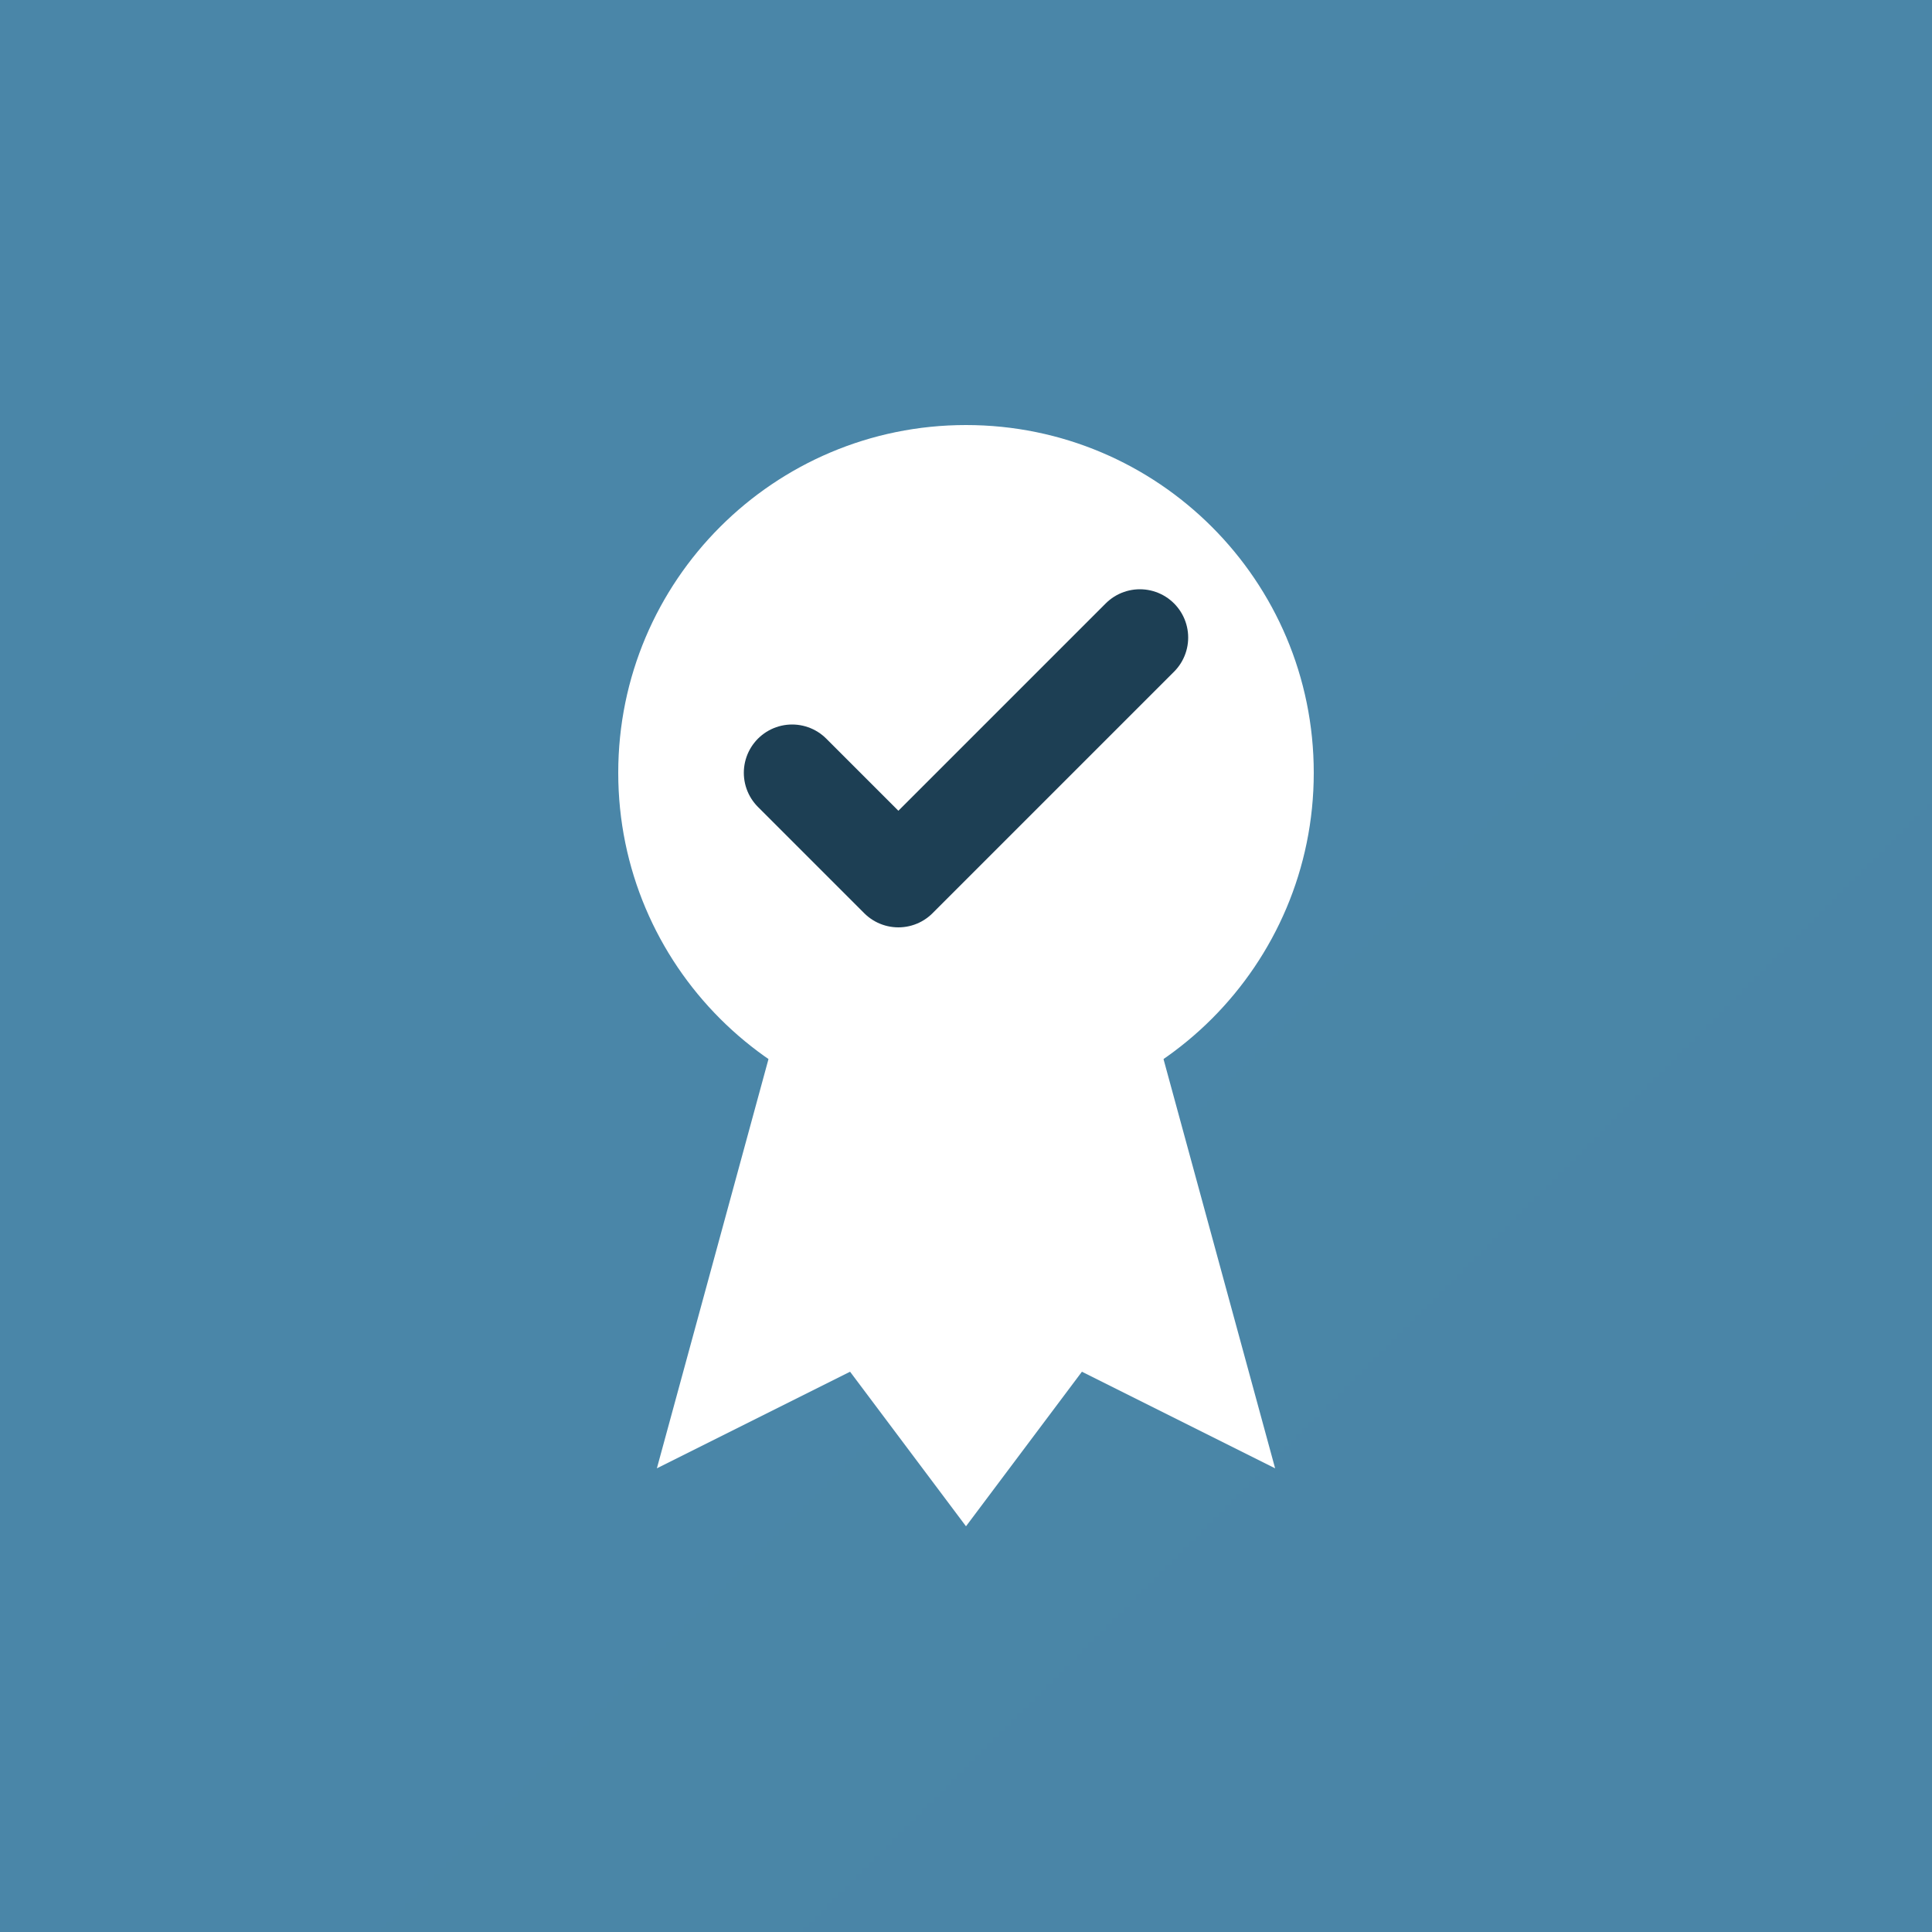
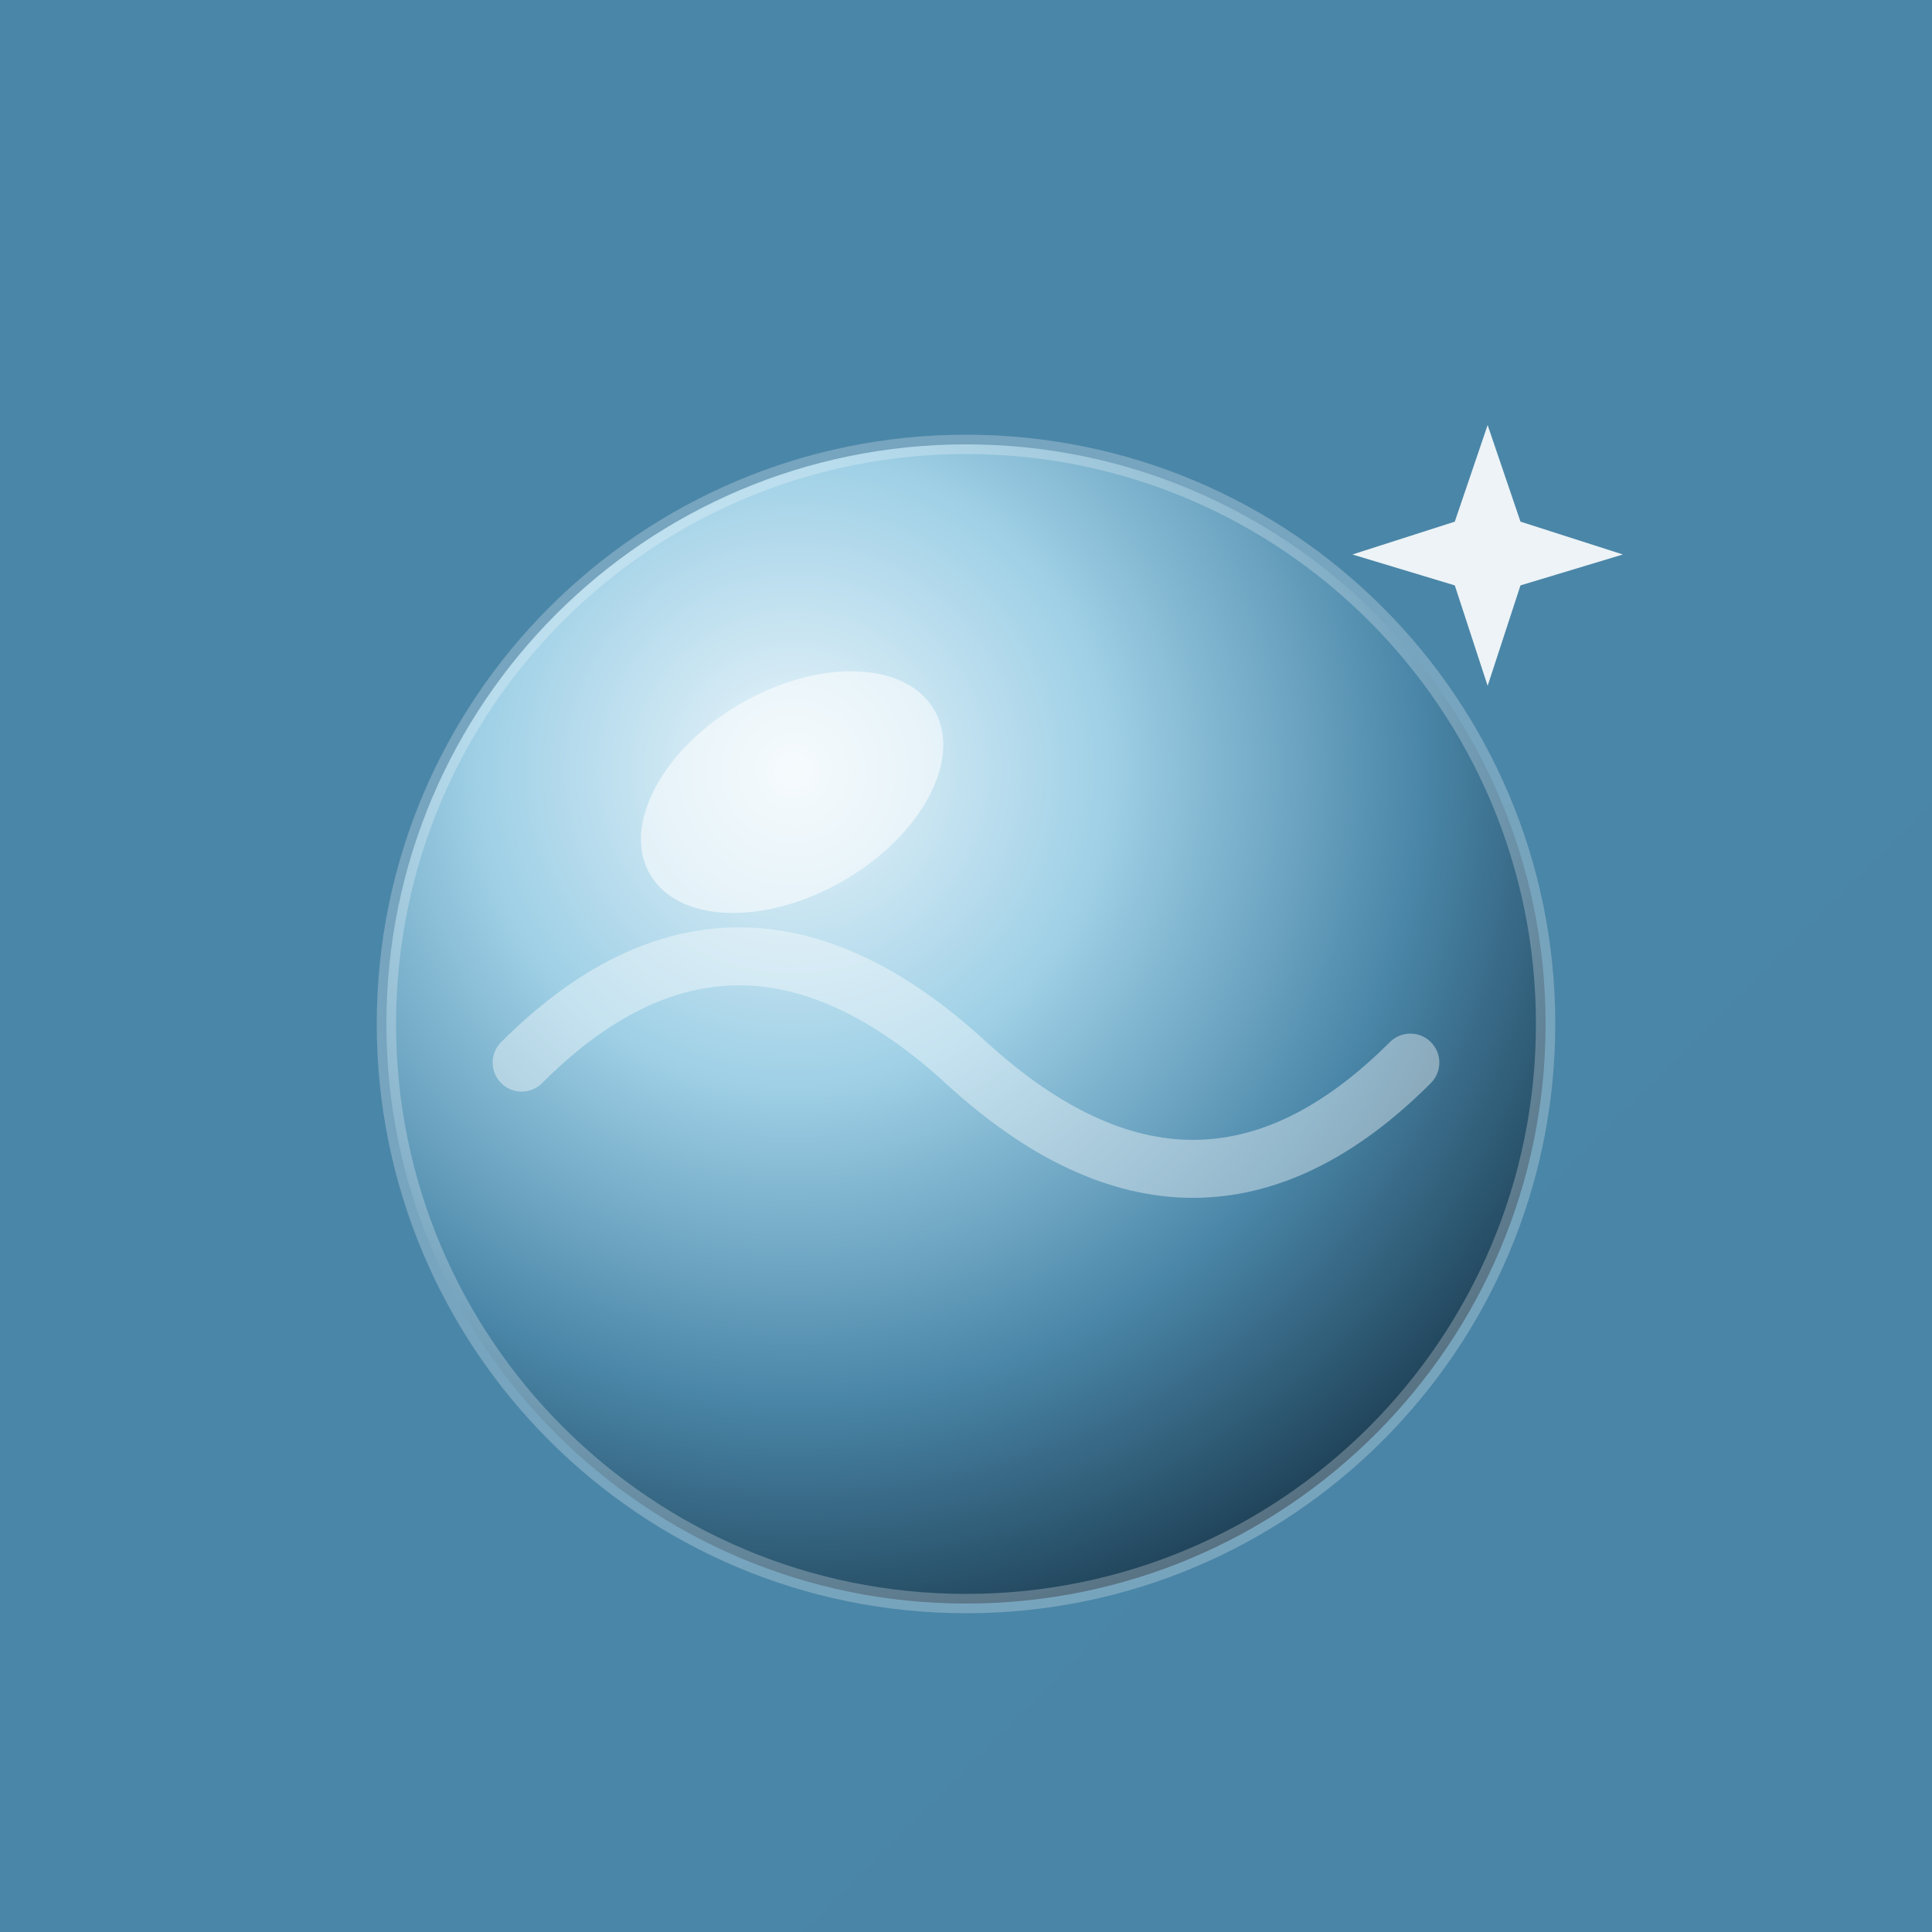
<svg xmlns="http://www.w3.org/2000/svg" viewBox="0 0 100 100">
  <defs>
    <linearGradient id="g" x1="0" y1="0" x2="100" y2="100">
      <stop offset="0" stop-color="#4a86a8" />
      <stop offset="1" stop-color="#1d3f54" />
    </linearGradient>
+     <radialGradient id="ball" cx="35%" cy="28%" r="78%">
+       <stop offset="0%" stop-color="#eaf5fb" />
+       <stop offset="35%" stop-color="#9fd0e6" />
+       <stop offset="70%" stop-color="#4a86a8" />
+       <stop offset="100%" stop-color="#1d3f54" />
+     </radialGradient>
  </defs>
  <rect width="100" height="100" fill="url(#g)" />
-   <path d="M40 54 L34 76 L44 71 L50 79 L56 71 L66 76 L60 54 Z" fill="#ffffff" />
-   <circle cx="50" cy="40" r="18" fill="#ffffff" />
-   <path d="M41 40 L46.5 45.5 L59 33" fill="none" stroke="#1d3f54" stroke-width="5" stroke-linecap="round" stroke-linejoin="round" />
+   <circle cx="50" cy="53" r="30" fill="url(#ball)" />
+   <circle cx="50" cy="53" r="30" fill="none" stroke="#ffffff" stroke-opacity="0.25" stroke-width="1" />
+   <path d="M27 55 Q38 44 50 55 T73 55" stroke="#ffffff" stroke-opacity="0.4" stroke-width="3" fill="none" stroke-linecap="round" />
+   <ellipse cx="41" cy="41" rx="8.5" ry="5.3" fill="#ffffff" fill-opacity="0.55" transform="rotate(-30 41 41)" />
+   <path d="M77 22 L78.7 27 L84 28.7 L78.7 30.3 L77 35.5 L75.3 30.3 L70 28.7 L75.3 27 Z" fill="#ffffff" fill-opacity="0.9" />
</svg>
